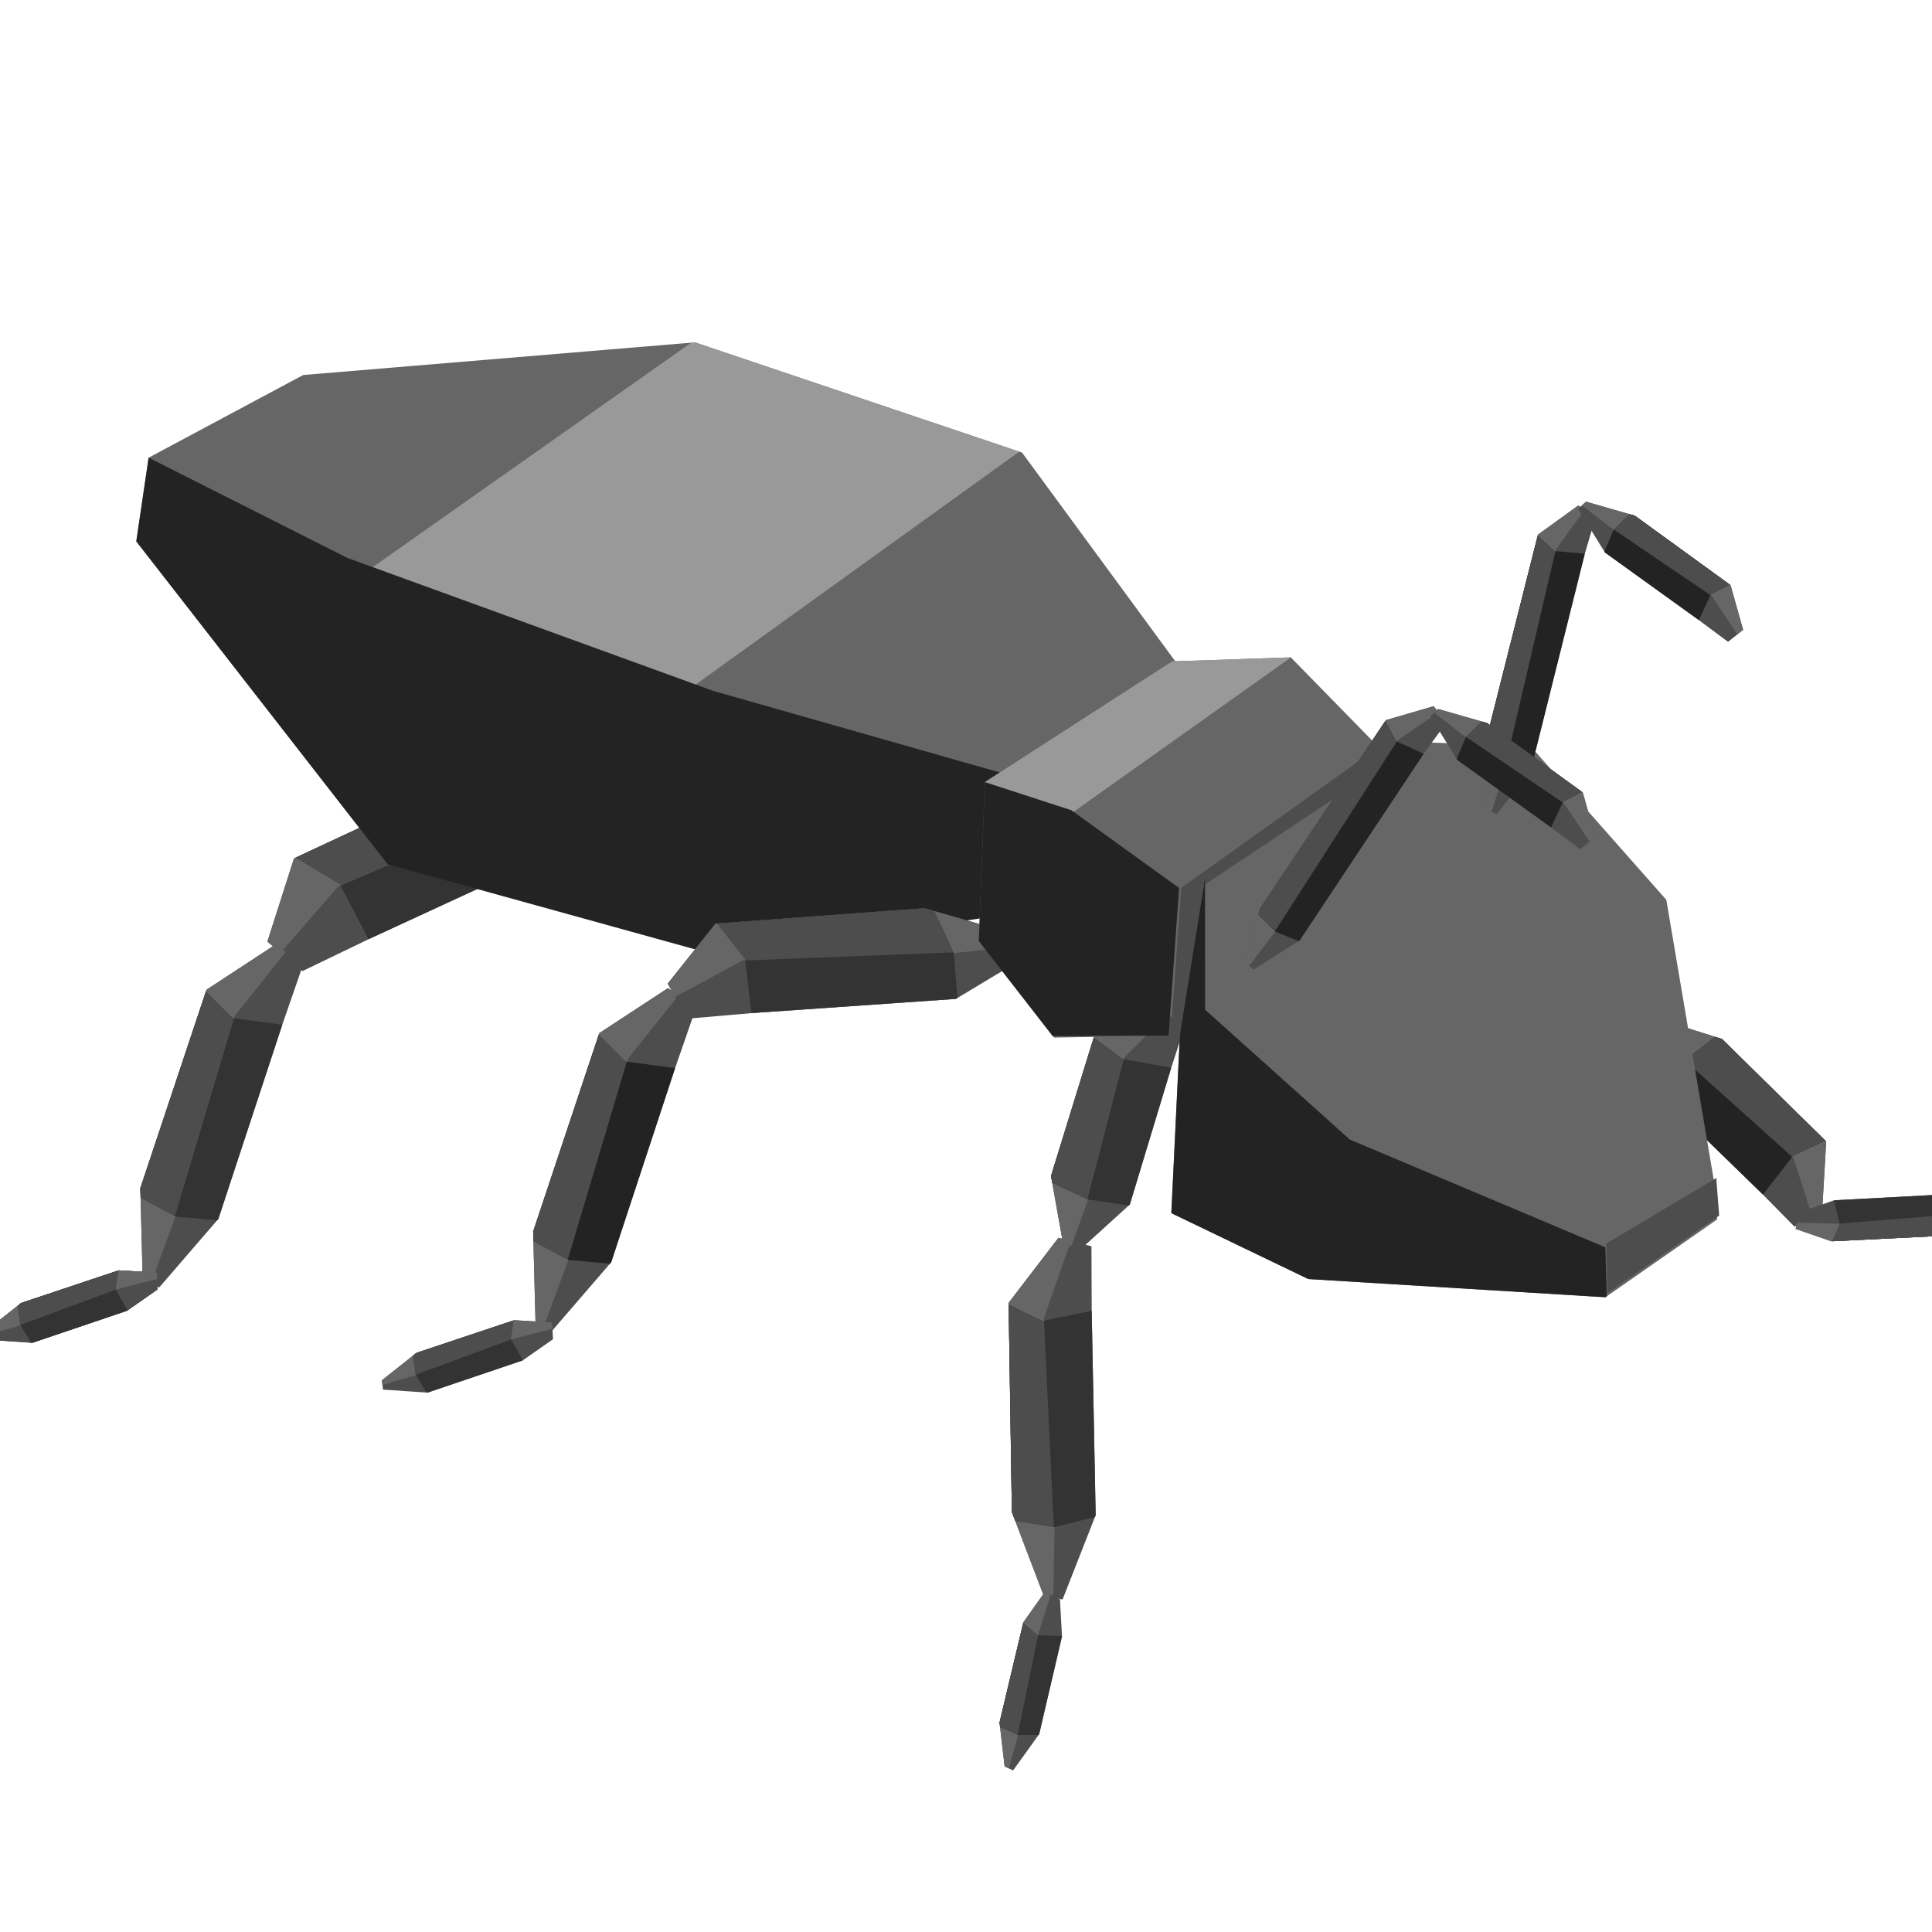
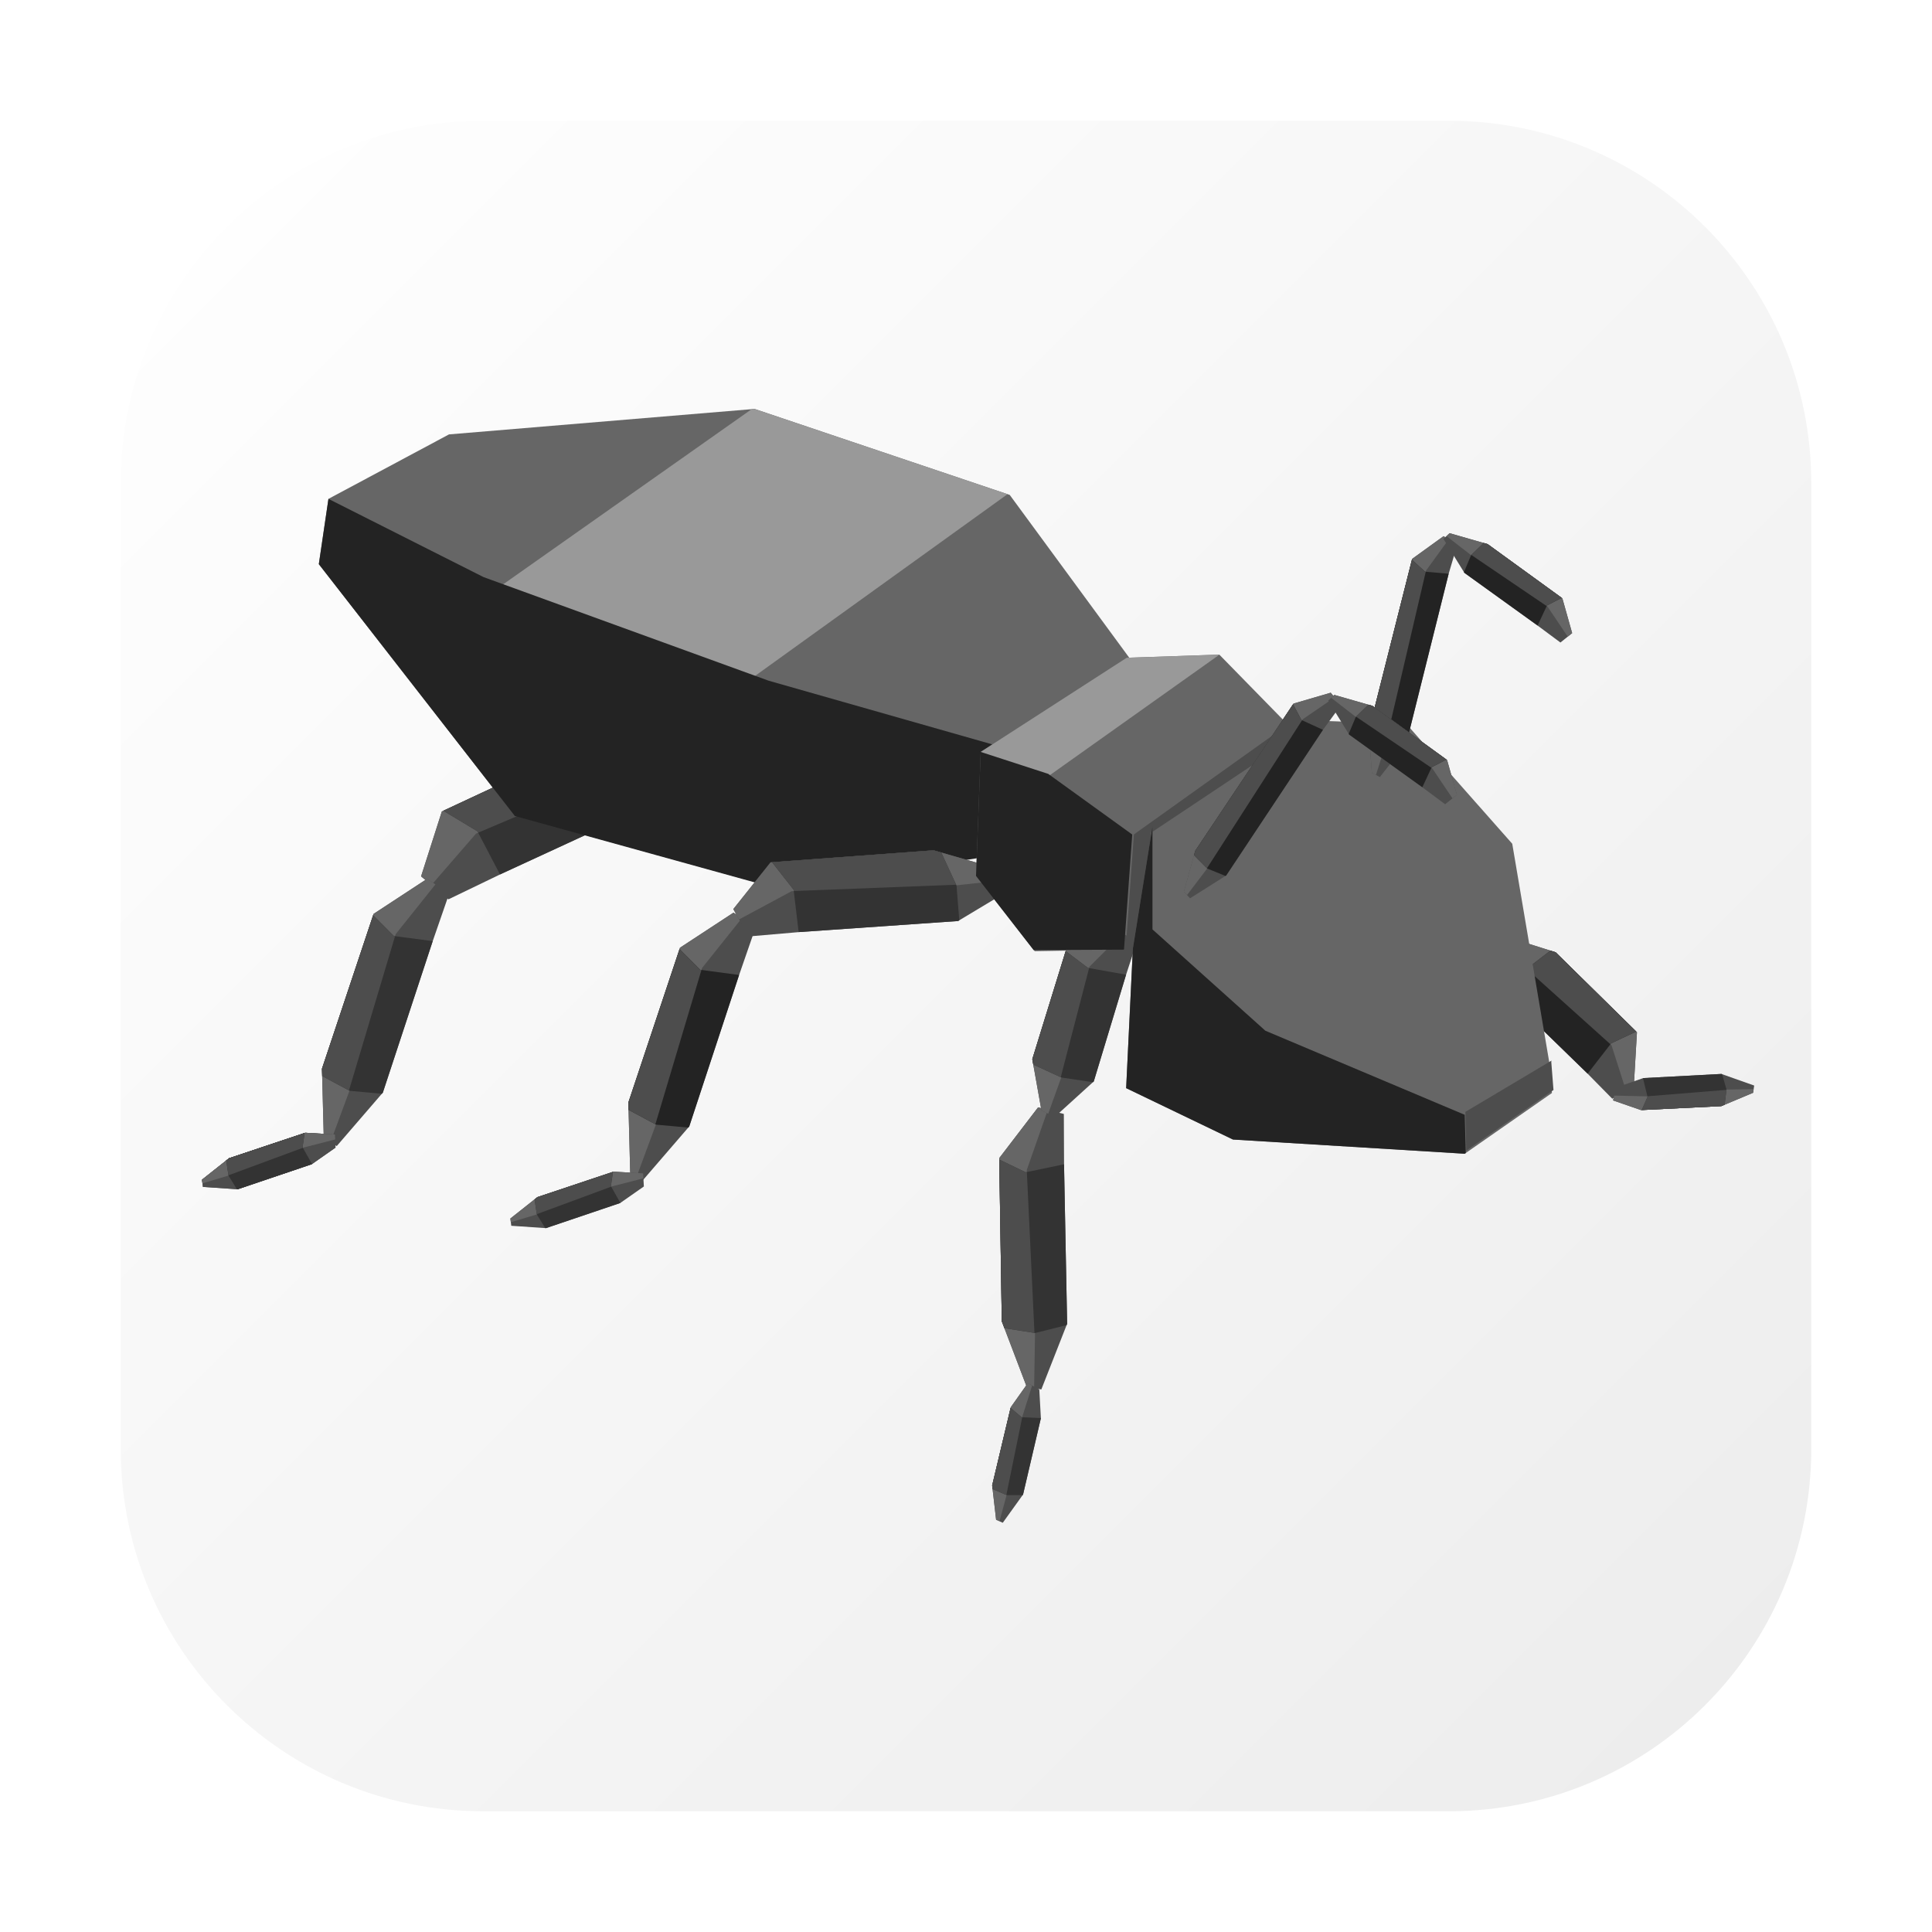
<svg xmlns="http://www.w3.org/2000/svg" width="64" height="64" id="svg2" version="1.1">
-   <defs id="defs7091" />
-   <g id="layer1" transform="translate(36.69927,-424.3033)">
+   <defs id="defs7091">
+     <linearGradient id="plateGradient" x1="0" y1="0" x2="1" y2="1">
+       <stop offset="0%" stop-color="#ffffff" />
+       <stop offset="100%" stop-color="#ececec" />
+     </linearGradient>
+   </defs>
+   <rect x="4" y="4" width="56" height="56" rx="12" ry="12" fill="url(#plateGradient)" id="app-icon-backdrop" />
+   <g id="layer1" transform="translate(7.04,4.70) scale(0.78) translate(36.69927,-424.3033)">
    <g id="g4430" transform="matrix(0.1909369,0,0,0.1909369,-45.11463,407.6829)">
      <g id="g3865-1-1" transform="matrix(-0.07061603,0.5000088,-0.5034544,-0.07409585,636.3977,179.1446)">
        <path style="fill:#4d4d4d;stroke:none" d="m 252.783,567.728 -23.346,15.296 -22.541,67.623 0.805,30.592 5.635,3.22 20.126,-23.346 21.736,-66.013 7.245,-20.931 z" id="path3848-7-5" />
        <path style="fill:#666666;stroke:none" d="m 252.781,567.719 -23.344,15.312 -22.531,67.625 0.781,30.594 2.875,1.625 9.219,-24.969 19.312,-66.031 17.344,-21.719 -3.656,-2.438 z" id="path3850-4-2" />
        <path style="fill:#333333;stroke:none" d="m 229.25,583.625 -22.344,67.031 0.094,3.219 11.969,6.438 14.094,1.281 0.406,-0.469 21.719,-66.031 0.062,-0.156 -16.969,-2.25 -9.031,-9.062 z" id="path3852-0-7" />
        <path style="fill:#4d4d4d;stroke:none" d="M 229.25,583.625 206.906,650.656 207,653.875 218.688,660.156 238.812,592.75 238.281,592.688 229.25,583.625 Z" id="path3860-9-6" />
      </g>
      <g transform="matrix(-0.2614725,0.4146315,-0.3546329,-0.1248635,627.6608,262.7551)" id="g3937-1">
        <path id="path3939-4" d="m 252.783,567.728 -23.346,15.296 -22.541,67.623 0.805,30.592 5.635,3.22 20.126,-23.346 21.736,-66.013 7.245,-20.931 z" style="fill:#4d4d4d;stroke:none" />
        <path id="path3941-2" d="m 252.781,567.719 -23.344,15.312 -22.531,67.625 0.781,30.594 2.875,1.625 9.219,-24.969 19.312,-66.031 17.344,-21.719 -3.656,-2.438 z" style="fill:#666666;stroke:none" />
        <path id="path3943-3" d="m 229.25,583.625 -22.344,67.031 0.094,3.219 11.969,6.438 14.094,1.281 0.406,-0.469 21.719,-66.031 0.062,-0.156 -16.969,-2.25 -9.031,-9.062 z" style="fill:#232323;fill-opacity:1;stroke:none" />
        <path id="path3945-2" d="M 229.25,583.625 206.906,650.656 207,653.875 218.688,660.156 238.812,592.75 238.281,592.688 229.25,583.625 Z" style="fill:#4d4d4d;stroke:none" />
      </g>
      <g id="g3865-1" transform="matrix(0.4806895,-0.1685606,0.1686154,0.4805331,10.46467,71.59513)">
        <path style="fill:#4d4d4d;stroke:none" d="m 252.783,567.728 -23.346,15.296 -22.541,67.623 0.805,30.592 5.635,3.22 20.126,-23.346 21.736,-66.013 7.245,-20.931 z" id="path3848-7" />
        <path style="fill:#666666;stroke:none" d="m 252.781,567.719 -23.344,15.312 -22.531,67.625 0.781,30.594 2.875,1.625 9.219,-24.969 19.312,-66.031 17.344,-21.719 -3.656,-2.438 z" id="path3850-4" />
        <path style="fill:#333333;stroke:none" d="m 229.25,583.625 -22.344,67.031 0.094,3.219 11.969,6.438 14.094,1.281 0.406,-0.469 21.719,-66.031 0.062,-0.156 -16.969,-2.25 -9.031,-9.062 z" id="path3852-0" />
        <path style="fill:#4d4d4d;stroke:none" d="M 229.25,583.625 206.906,650.656 207,653.875 218.688,660.156 238.812,592.75 238.281,592.688 229.25,583.625 Z" id="path3860-9" />
      </g>
      <path id="path3008" d="m 67.72,180.971 43.52,55.9 58.959,16.322 43.051,-7.31 6.389,-24.601 32.555,-13.76 -30.795,-41.949 -56.762,-19.129 -67.962,5.665 -26.815,14.342 z" style="fill:#666666;fill-opacity:1;stroke:none" />
      <g id="g3891" transform="matrix(-0.00430373,0.4809416,0.4784817,0.124897,-176.4851,40.22829)">
        <g transform="matrix(1.07624,0.4534133,-0.479035,1.30365,291.3698,-294.2024)" id="g3901">
          <path id="path3893" d="m 252.783,567.728 -23.346,15.296 -22.541,67.623 0.805,30.592 5.635,3.22 20.126,-23.346 21.736,-66.013 7.245,-20.931 z" style="fill:#4d4d4d;stroke:none" />
          <path id="path3895" d="m 252.781,567.719 -23.344,15.312 -22.531,67.625 0.781,30.594 2.875,1.625 9.219,-24.969 19.312,-66.031 17.344,-21.719 -3.656,-2.438 z" style="fill:#666666;stroke:none" />
          <path id="path3897" d="m 229.25,583.625 -22.344,67.031 0.094,3.219 11.969,6.438 14.094,1.281 0.406,-0.469 21.719,-66.031 0.062,-0.156 -16.969,-2.25 -9.031,-9.062 z" style="fill:#333333;stroke:none" />
          <path id="path3899" d="M 229.25,583.625 206.906,650.656 207,653.875 218.688,660.156 238.812,592.75 238.281,592.688 229.25,583.625 Z" style="fill:#4d4d4d;stroke:none" />
        </g>
      </g>
      <path id="path4326" transform="translate(-36.69927,-0.7218154)" d="m 201.336,147.166 -0.643,0.053 -55.927,39.421 56.147,20.295 56.693,-40.806 z" style="color:#000000;clip-rule:nonzero;display:inline;overflow:visible;visibility:visible;opacity:1;isolation:auto;mix-blend-mode:normal;color-interpolation:sRGB;color-interpolation-filters:linearRGB;solid-color:#000000;solid-opacity:1;fill:#999999;fill-opacity:1;fill-rule:nonzero;stroke:none;stroke-width:4;stroke-linecap:round;stroke-linejoin:round;stroke-miterlimit:4;stroke-dasharray:none;stroke-dashoffset:0;stroke-opacity:1;marker:none;color-rendering:auto;image-rendering:auto;shape-rendering:auto;text-rendering:auto;enable-background:accumulate" />
      <path id="path3012" d="m 104.35,183.848 -34.49,-17.396 -2.141,14.519 43.607,56.019 58.858,16.289 47.923,-7.525 1.276,-24.162 -51.593,-14.691 z" style="fill:#232323;fill-opacity:1;stroke:none" />
      <path id="path3795" d="m 214.944,222.735 32.472,-20.943 20.601,-0.698 15.363,15.707 -1.746,26.877 -34.916,23.037 -19.756,0.346 -13.065,-16.751 z" style="fill:#666666;stroke:none" />
      <path id="path4331" transform="translate(-36.69927,-0.7218154)" d="m 304.717,201.816 -20.602,0.697 -32.471,20.943 9.311,11.13 4.222,-4.651 39.555,-28.104 z" style="color:#000000;clip-rule:nonzero;display:inline;overflow:visible;visibility:visible;opacity:1;isolation:auto;mix-blend-mode:normal;color-interpolation:sRGB;color-interpolation-filters:linearRGB;solid-color:#000000;solid-opacity:1;fill:#999999;fill-opacity:1;fill-rule:nonzero;stroke:none;stroke-width:4;stroke-linecap:round;stroke-linejoin:round;stroke-miterlimit:4;stroke-dasharray:none;stroke-dashoffset:0;stroke-opacity:1;marker:none;color-rendering:auto;image-rendering:auto;shape-rendering:auto;text-rendering:auto;enable-background:accumulate" />
      <g transform="matrix(0.509405,0,0,0.5092393,31.17787,-30.61721)" id="g3865">
        <path style="fill:#4d4d4d;stroke:none" d="m 252.783,567.728 -23.346,15.296 -22.541,67.623 0.805,30.592 5.635,3.22 20.126,-23.346 21.736,-66.013 7.245,-20.931 z" id="path3848" />
        <path style="fill:#666666;stroke:none" d="m 252.781,567.719 -23.344,15.312 -22.531,67.625 0.781,30.594 2.875,1.625 9.219,-24.969 19.312,-66.031 17.344,-21.719 -3.656,-2.438 z" id="path3850" />
        <path style="fill:#232323;fill-opacity:1;stroke:none" d="m 229.25,583.625 -22.344,67.031 0.094,3.219 11.969,6.438 14.094,1.281 0.406,-0.469 21.719,-66.031 0.062,-0.156 -16.969,-2.25 -9.031,-9.062 z" id="path3852" />
        <path style="fill:#4d4d4d;stroke:none" d="M 229.25,583.625 206.906,650.656 207,653.875 218.688,660.156 238.812,592.75 238.281,592.688 229.25,583.625 Z" id="path3860" />
      </g>
      <g transform="matrix(0.493312,0.04009119,0.05369987,0.3720831,89.41124,40.68616)" id="g3937">
        <path id="path3939" d="m 252.783,567.728 -23.346,15.296 -22.541,67.623 0.805,30.592 5.635,3.22 20.126,-23.346 21.736,-66.013 7.245,-20.931 z" style="fill:#4d4d4d;stroke:none" />
        <path id="path3941" d="m 252.781,567.719 -23.344,15.312 -22.531,67.625 0.781,30.594 2.875,1.625 9.219,-24.969 19.312,-66.031 17.344,-21.719 -3.656,-2.438 z" style="fill:#666666;stroke:none" />
        <path id="path3943" d="m 229.25,583.625 -22.344,67.031 0.094,3.219 11.969,6.438 14.094,1.281 0.406,-0.469 21.719,-66.031 0.062,-0.156 -16.969,-2.25 -9.031,-9.062 z" style="fill:#333333;stroke:none" />
        <path id="path3945" d="M 229.25,583.625 206.906,650.656 207,653.875 218.688,660.156 238.812,592.75 238.281,592.688 229.25,583.625 Z" style="fill:#4d4d4d;stroke:none" />
      </g>
      <g transform="matrix(-0.00480675,0.5371539,0.5344065,0.139495,-142.2657,42.71746)" id="g3871">
        <path id="path3873" d="m 252.783,567.728 -23.346,15.296 -22.541,67.623 0.805,30.592 5.635,3.22 20.126,-23.346 21.736,-66.013 7.245,-20.931 z" style="fill:#4d4d4d;stroke:none" />
        <path id="path3875" d="m 252.781,567.719 -23.344,15.312 -22.531,67.625 0.781,30.594 2.875,1.625 9.219,-24.969 19.312,-66.031 17.344,-21.719 -3.656,-2.438 z" style="fill:#666666;stroke:none" />
        <path id="path3877" d="m 229.25,583.625 -22.344,67.031 0.094,3.219 11.969,6.438 14.094,1.281 0.406,-0.469 21.719,-66.031 0.062,-0.156 -16.969,-2.25 -9.031,-9.062 z" style="fill:#333333;stroke:none" />
        <path id="path3879" d="M 229.25,583.625 206.906,650.656 207,653.875 218.688,660.156 238.812,592.75 238.281,592.688 229.25,583.625 Z" style="fill:#4d4d4d;stroke:none" />
      </g>
      <path id="path3799" d="m 214.943,222.739 -1.048,27.575 12.817,16.5 20.005,-0.1 0.1,-0.067 1.828,-25.536 -18.69,-13.492 -15.012,-4.88 z" style="fill:#232323;fill-opacity:1;stroke:none" />
      <path id="path3813" d="m 283.24,216.655 -34.226,24.433 -1.817,25.313 34.438,-22.729 1.75,-26.873 -0.145,-0.145 z" style="fill:#4d4d4d;stroke:none" />
      <path id="path3815" d="m 290.204,215.803 -37.059,24.698 0,-1.146 -0.207,1.289 -0.143,0.095 -0.064,1.146 -3.948,24.555 -1.496,31.08 23.758,11.426 51.545,3.167 0.239,-0.143 0,-0.016 19.166,-13.351 -0.493,-6.254 -8.333,-49.189 -23.56,-26.655 -19.405,-0.7 z" style="fill:#666666;stroke:none" />
      <path id="path3817" d="m 253.145,262.214 -0.004,-22.866 -4.35,27.097 -1.496,31.077 23.755,11.43 51.542,3.155 0.239,-0.143 -0.239,-8.514 -44.335,-18.7 z" style="fill:#232323;fill-opacity:1;stroke:none" />
      <path id="path3827" d="m 341.897,291.396 -19.151,11.4 0.191,8.636 19.405,-13.495 -0.493,-6.27 z" style="fill:#4d4d4d;fill-opacity:1;stroke:none" />
      <g transform="matrix(0.509405,0,0,0.5092393,-36.97522,-38.14179)" id="g3881">
        <path id="path3883" d="m 252.783,567.728 -23.346,15.296 -22.541,67.623 0.805,30.592 5.635,3.22 20.126,-23.346 21.736,-66.013 7.245,-20.931 z" style="fill:#4d4d4d;stroke:none" />
        <path id="path3885" d="m 252.781,567.719 -23.344,15.312 -22.531,67.625 0.781,30.594 2.875,1.625 9.219,-24.969 19.312,-66.031 17.344,-21.719 -3.656,-2.438 z" style="fill:#666666;stroke:none" />
        <path id="path3887" d="m 229.25,583.625 -22.344,67.031 0.094,3.219 11.969,6.438 14.094,1.281 0.406,-0.469 21.719,-66.031 0.062,-0.156 -16.969,-2.25 -9.031,-9.062 z" style="fill:#333333;stroke:none" />
        <path id="path3889" d="M 229.25,583.625 206.906,650.656 207,653.875 218.688,660.156 238.812,592.75 238.281,592.688 229.25,583.625 Z" style="fill:#4d4d4d;stroke:none" />
      </g>
      <g transform="matrix(0.2392639,-0.07528829,0.0753128,0.2391861,8.059051,167.1392)" id="g3961">
        <path style="fill:#4d4d4d;stroke:none" d="m 71.9,610.891 -24.462,-9.363 -71.27,1.25 -28.58,10.94 -1.161,6.386 28.713,11.209 69.484,-1.473 24.418,-7.696 z" id="path3949" />
        <path style="fill:#666666;stroke:none" d="m 71.908,610.887 -24.477,-9.355 -71.269,1.26 -28.59,10.919 -0.576,3.252 26.613,0.383 68.694,-3.764 28.521,1.565 z" id="path3951" />
        <path style="fill:#333333;stroke:none" d="m 46.808,601.553 -70.646,1.239 -3.004,1.16 -2.087,13.429 3.482,13.717 0.577,0.227 69.495,-1.495 0.168,0.007 -3.526,-16.75 5.54,-11.533 z" id="path3953" />
        <path style="fill:#4d4d4d;stroke:none" d="m 46.808,601.553 -70.646,1.239 -3.004,1.16 -2.033,13.112 70.261,-3.456 -0.118,-0.522 z" id="path3955" />
      </g>
      <g id="g3967" transform="matrix(0.2392639,-0.07528829,0.0753128,0.2391861,8.059051,167.1392)">
        <path id="path3969" d="m 71.9,610.891 -24.462,-9.363 -71.27,1.25 -28.58,10.94 -1.161,6.386 28.713,11.209 69.484,-1.473 24.418,-7.696 z" style="fill:#4d4d4d;stroke:none" />
        <path id="path3971" d="m 71.908,610.887 -24.477,-9.355 -71.269,1.26 -28.59,10.919 -0.576,3.252 26.613,0.383 68.694,-3.764 28.521,1.565 z" style="fill:#666666;stroke:none" />
        <path id="path3973" d="m 46.808,601.553 -70.646,1.239 -3.004,1.16 -2.087,13.429 3.482,13.717 0.577,0.227 69.495,-1.495 0.168,0.007 -3.526,-16.75 5.54,-11.533 z" style="fill:#333333;stroke:none" />
        <path id="path3975" d="m 46.808,601.553 -70.646,1.239 -3.004,1.16 -2.033,13.112 70.261,-3.456 -0.118,-0.522 z" style="fill:#4d4d4d;stroke:none" />
      </g>
      <g id="g3967-5" transform="matrix(0.2392639,-0.07528829,0.0753128,0.2391861,76.64276,175.7826)">
        <path id="path3969-5" d="m 71.9,610.891 -24.462,-9.363 -71.27,1.25 -28.58,10.94 -1.161,6.386 28.713,11.209 69.484,-1.473 24.418,-7.696 z" style="fill:#4d4d4d;stroke:none" />
        <path id="path3971-1" d="m 71.908,610.887 -24.477,-9.355 -71.269,1.26 -28.59,10.919 -0.576,3.252 26.613,0.383 68.694,-3.764 28.521,1.565 z" style="fill:#666666;stroke:none" />
        <path id="path3973-7" d="m 46.808,601.553 -70.646,1.239 -3.004,1.16 -2.087,13.429 3.482,13.717 0.577,0.227 69.495,-1.495 0.168,0.007 -3.526,-16.75 5.54,-11.533 z" style="fill:#333333;stroke:none" />
        <path id="path3975-1" d="m 46.808,601.553 -70.646,1.239 -3.004,1.16 -2.033,13.112 70.261,-3.456 -0.118,-0.522 z" style="fill:#4d4d4d;stroke:none" />
      </g>
      <g transform="matrix(0.06223496,-0.2429149,0.242994,0.06221472,72.49863,342.6015)" id="g4022">
        <path style="fill:#4d4d4d;stroke:none" d="m 71.9,610.891 -24.462,-9.363 -71.27,1.25 -28.58,10.94 -1.161,6.386 28.713,11.209 69.484,-1.473 24.418,-7.696 z" id="path4024" />
        <path style="fill:#666666;stroke:none" d="m 71.908,610.887 -24.477,-9.355 -71.269,1.26 -28.59,10.919 -0.576,3.252 26.613,0.383 68.694,-3.764 28.521,1.565 z" id="path4026" />
        <path style="fill:#333333;stroke:none" d="m 46.808,601.553 -70.646,1.239 -3.004,1.16 -2.087,13.429 3.482,13.717 0.577,0.227 69.495,-1.495 0.168,0.007 -3.526,-16.75 5.54,-11.533 z" id="path4028" />
        <path style="fill:#4d4d4d;stroke:none" d="m 46.808,601.553 -70.646,1.239 -3.004,1.16 -2.033,13.112 70.261,-3.456 -0.118,-0.522 z" id="path4030" />
      </g>
      <g transform="matrix(-0.2507101,0.00797987,-0.00798245,-0.2506285,378.5016,452.7865)" id="g4022-2">
        <path style="fill:#4d4d4d;stroke:none" d="m 71.9,610.891 -24.462,-9.363 -71.27,1.25 -28.58,10.94 -1.161,6.386 28.713,11.209 69.484,-1.473 24.418,-7.696 z" id="path4024-1" />
        <path style="fill:#666666;stroke:none" d="m 71.908,610.887 -24.477,-9.355 -71.269,1.26 -28.59,10.919 -0.576,3.252 26.613,0.383 68.694,-3.764 28.521,1.565 z" id="path4026-6" />
        <path style="fill:#333333;stroke:none" d="m 46.808,601.553 -70.646,1.239 -3.004,1.16 -2.087,13.429 3.482,13.717 0.577,0.227 69.495,-1.495 0.168,0.007 -3.526,-16.75 5.54,-11.533 z" id="path4028-8" />
        <path style="fill:#4d4d4d;stroke:none" d="m 46.808,601.553 -70.646,1.239 -3.004,1.16 -2.033,13.112 70.261,-3.456 -0.118,-0.522 z" id="path4030-5" />
      </g>
      <g transform="matrix(0.4184716,-0.01911625,0.01911005,0.4183354,203.5677,-65.69193)" id="g3865-0">
        <g id="g4373">
          <path id="path3848-9" d="m 246.419,586.026 -17.196,11.266 -27.146,90.066 0.593,22.532 4.151,2.372 14.824,-17.196 26.553,-88.88 5.337,-15.417 z" style="fill:#4d4d4d;stroke:none" />
          <path id="path3850-7" d="m 246.418,586.02 -17.194,11.278 -27.139,90.067 0.575,22.534 2.118,1.197 6.79,-18.391 24.768,-88.893 12.775,-15.997 z" style="fill:#666666;stroke:none" />
          <path id="path3852-3" d="m 229.086,597.735 -27.001,89.63 0.069,2.371 8.816,4.742 10.381,0.944 0.299,-0.345 26.541,-88.893 0.046,-0.115 -12.498,-1.657 -6.652,-6.675 z" style="fill:#232323;fill-opacity:1;stroke:none" />
          <path id="path3860-1" d="m 229.086,597.735 -27.001,89.63 0.069,2.371 8.608,4.626 25.367,-89.906 -0.391,-0.046 z" style="fill:#4d4d4d;stroke:none" />
        </g>
      </g>
      <g id="g4363" transform="matrix(-0.08673118,0.2746548,-0.2745654,-0.08670295,524.294,176.1043)">
        <path id="path4365" d="m 252.783,567.728 -23.346,15.296 -22.541,67.623 0.805,30.592 5.635,3.22 20.126,-23.346 21.736,-66.013 7.245,-20.931 z" style="fill:#4d4d4d;stroke:none" />
        <path id="path4367" d="m 252.781,567.719 -23.344,15.312 -22.531,67.625 0.781,30.594 2.875,1.625 9.219,-24.969 19.312,-66.031 17.344,-21.719 -3.656,-2.438 z" style="fill:#666666;stroke:none" />
        <path id="path4369" d="m 229.25,583.625 -22.344,67.031 0.094,3.219 11.969,6.438 14.094,1.281 0.406,-0.469 21.719,-66.031 0.062,-0.156 -16.969,-2.25 -9.031,-9.062 z" style="fill:#232323;fill-opacity:1;stroke:none" />
        <path id="path4371" d="M 229.25,583.625 206.906,650.656 207,653.875 218.688,660.156 238.812,592.75 238.281,592.688 229.25,583.625 Z" style="fill:#4d4d4d;stroke:none" />
      </g>
      <g id="g4379" transform="matrix(0.4006833,0.1222162,-0.1221764,0.400553,265.6562,-55.28263)">
        <g id="g4381">
          <path style="fill:#4d4d4d;stroke:none" d="m 246.419,586.026 -17.196,11.266 -27.146,90.066 0.593,22.532 4.151,2.372 14.824,-17.196 26.553,-88.88 5.337,-15.417 z" id="path4383" />
          <path style="fill:#666666;stroke:none" d="m 246.418,586.02 -17.194,11.278 -27.139,90.067 0.575,22.534 2.118,1.197 6.79,-18.391 24.768,-88.893 12.775,-15.997 z" id="path4385" />
          <path style="fill:#232323;fill-opacity:1;stroke:none" d="m 229.086,597.735 -27.001,89.63 0.069,2.371 8.816,4.742 10.381,0.944 0.299,-0.345 26.541,-88.893 0.046,-0.115 -12.498,-1.657 -6.652,-6.675 z" id="path4387" />
          <path style="fill:#4d4d4d;stroke:none" d="m 229.086,597.735 -27.001,89.63 0.069,2.371 8.608,4.626 25.367,-89.906 -0.391,-0.046 z" id="path4389" />
        </g>
      </g>
      <g transform="matrix(-0.08673118,0.2746548,-0.2745654,-0.08670295,498.655,212.0755)" id="g4391">
        <path style="fill:#4d4d4d;stroke:none" d="m 252.783,567.728 -23.346,15.296 -22.541,67.623 0.805,30.592 5.635,3.22 20.126,-23.346 21.736,-66.013 7.245,-20.931 z" id="path4393" />
        <path style="fill:#666666;stroke:none" d="m 252.781,567.719 -23.344,15.312 -22.531,67.625 0.781,30.594 2.875,1.625 9.219,-24.969 19.312,-66.031 17.344,-21.719 -3.656,-2.438 z" id="path4395" />
        <path style="fill:#232323;fill-opacity:1;stroke:none" d="m 229.25,583.625 -22.344,67.031 0.094,3.219 11.969,6.438 14.094,1.281 0.406,-0.469 21.719,-66.031 0.062,-0.156 -16.969,-2.25 -9.031,-9.062 z" id="path4397" />
        <path style="fill:#4d4d4d;stroke:none" d="M 229.25,583.625 206.906,650.656 207,653.875 218.688,660.156 238.812,592.75 238.281,592.688 229.25,583.625 Z" id="path4399" />
      </g>
    </g>
    <flowRoot xml:space="preserve" id="flowRoot4401" style="font-style:normal;font-variant:normal;font-weight:normal;font-stretch:normal;font-size:48px;line-height:125%;font-family:'Libre Baskerville';-inkscape-font-specification:'Libre Baskerville';letter-spacing:0px;word-spacing:0px;fill:#000000;fill-opacity:1;stroke:none;stroke-width:1px;stroke-linecap:butt;stroke-linejoin:miter;stroke-opacity:1" transform="translate(-36.69927,-0.7218154)">
      <flowRegion id="flowRegion4403">
        <rect id="rect4405" width="185.979" height="69.646" x="455.38" y="185.183" />
      </flowRegion>
      <flowPara id="flowPara4407" />
    </flowRoot>
  </g>
</svg>
